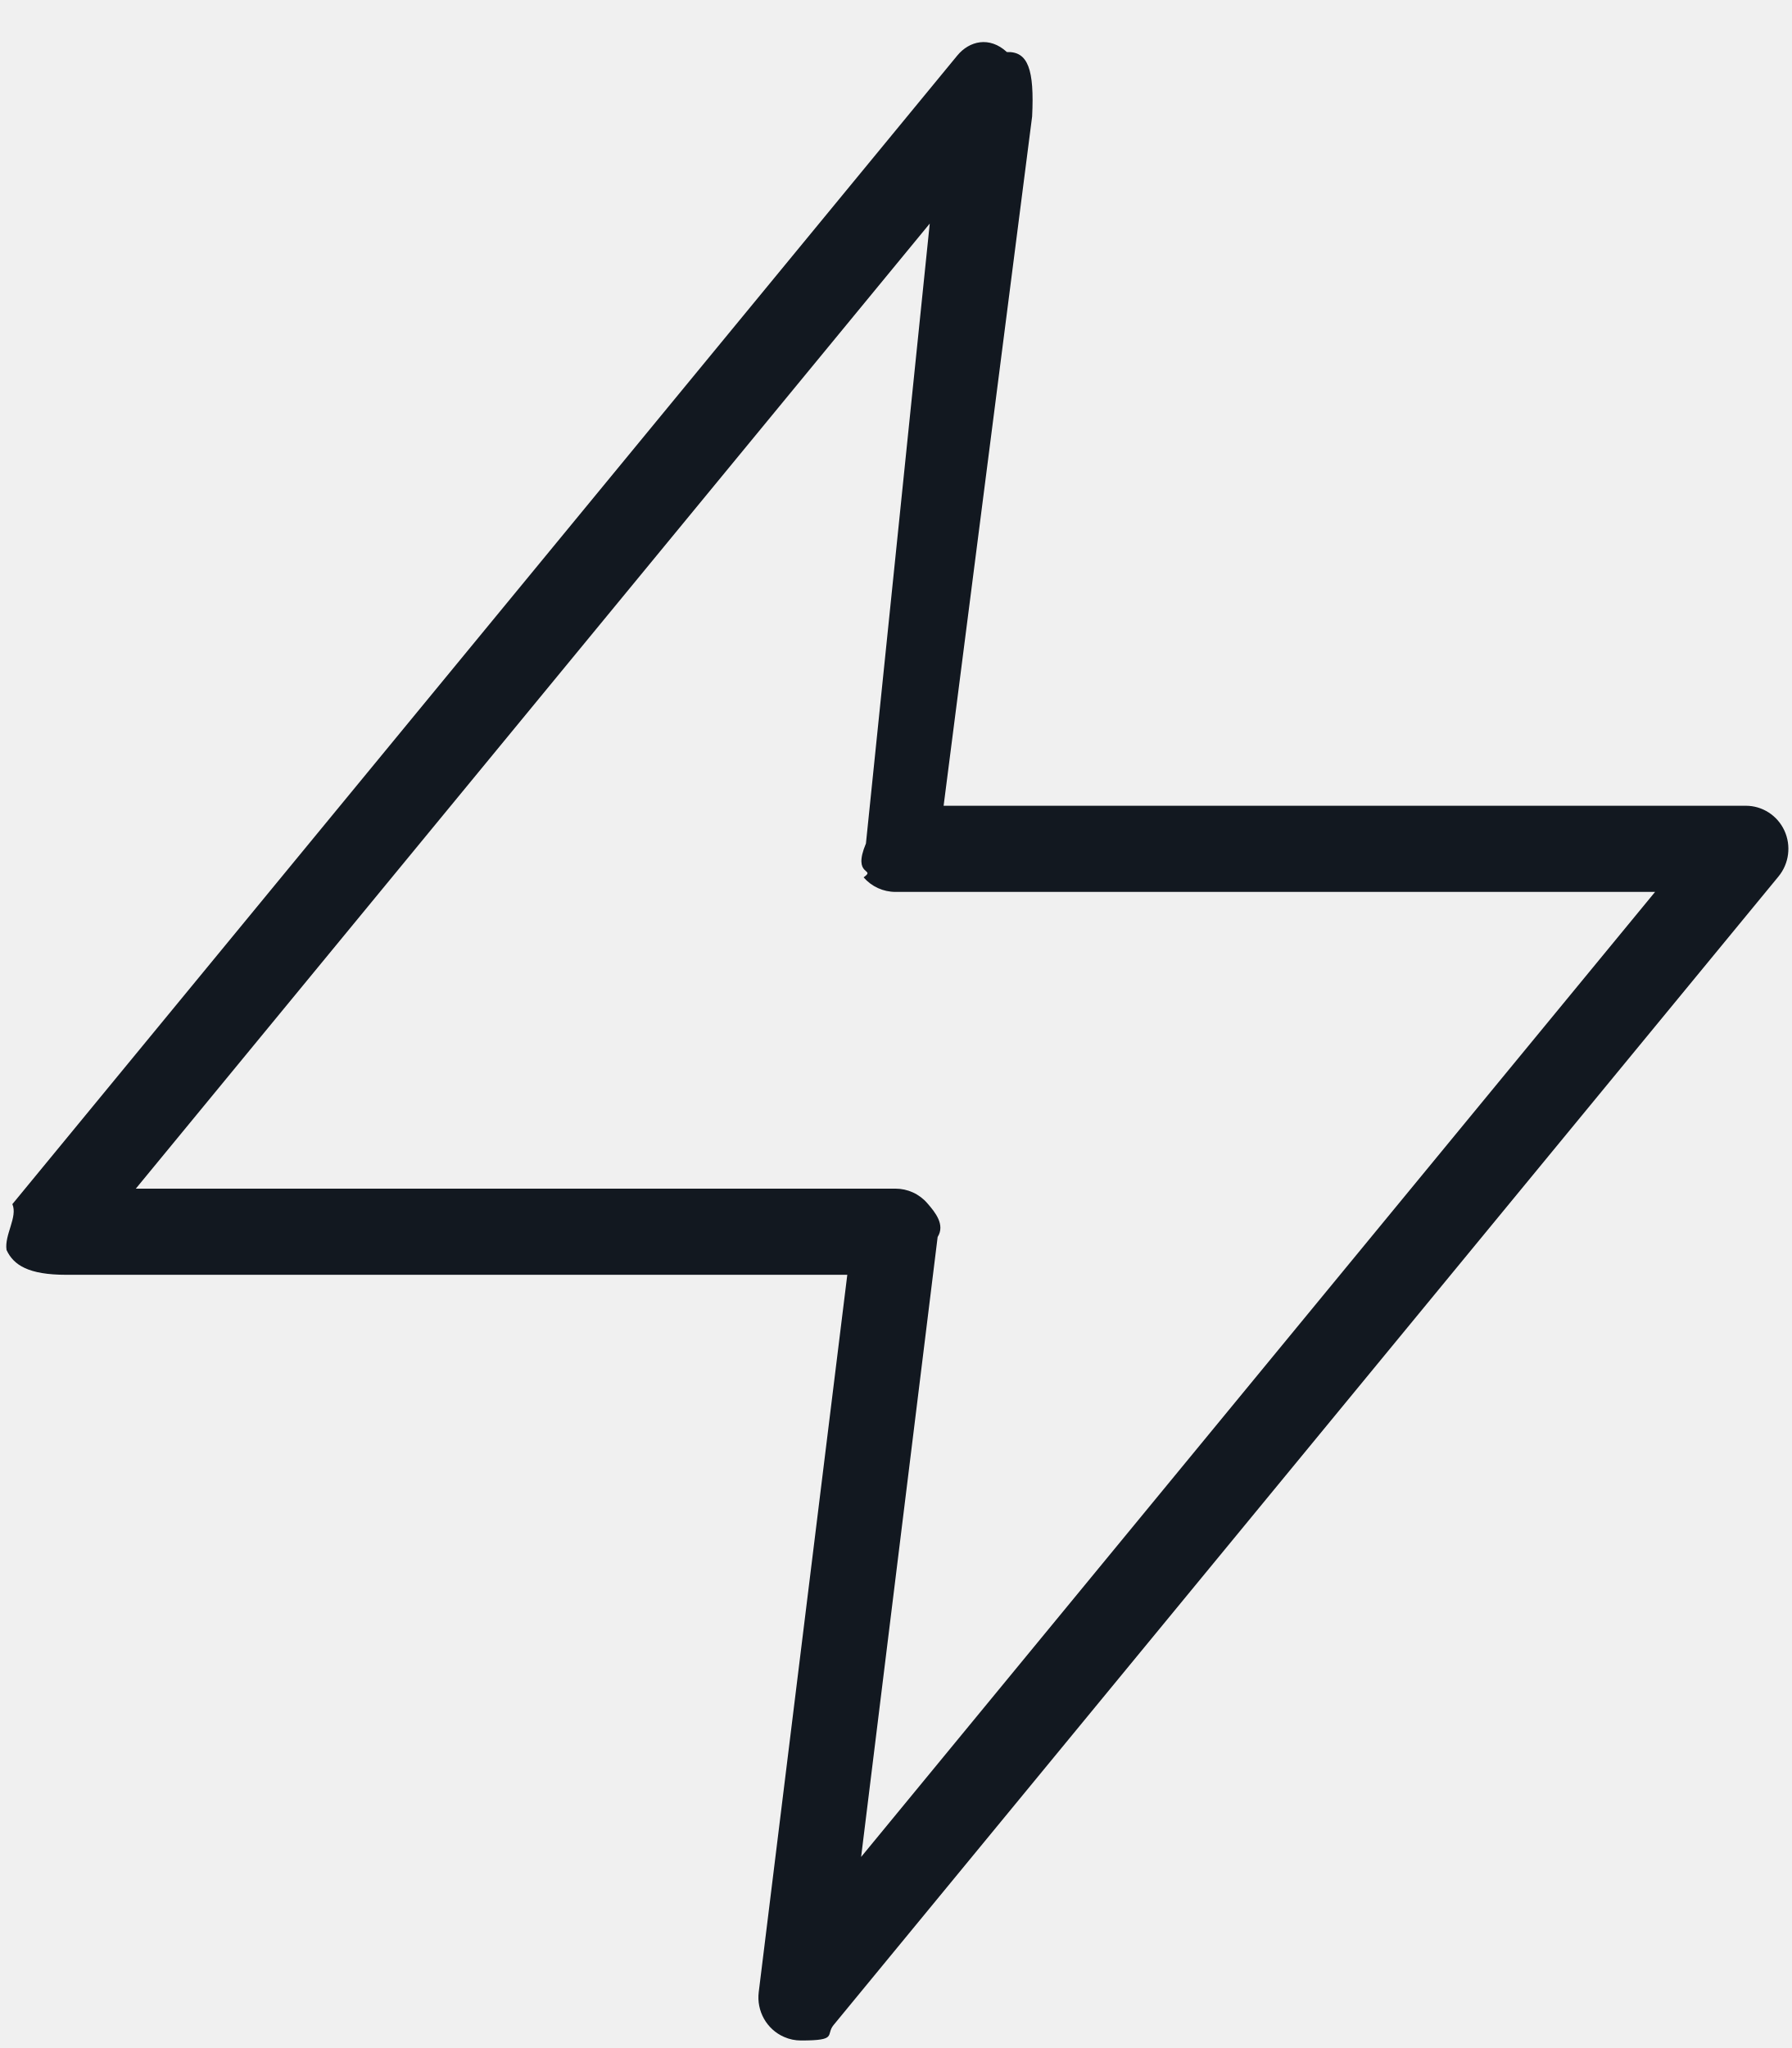
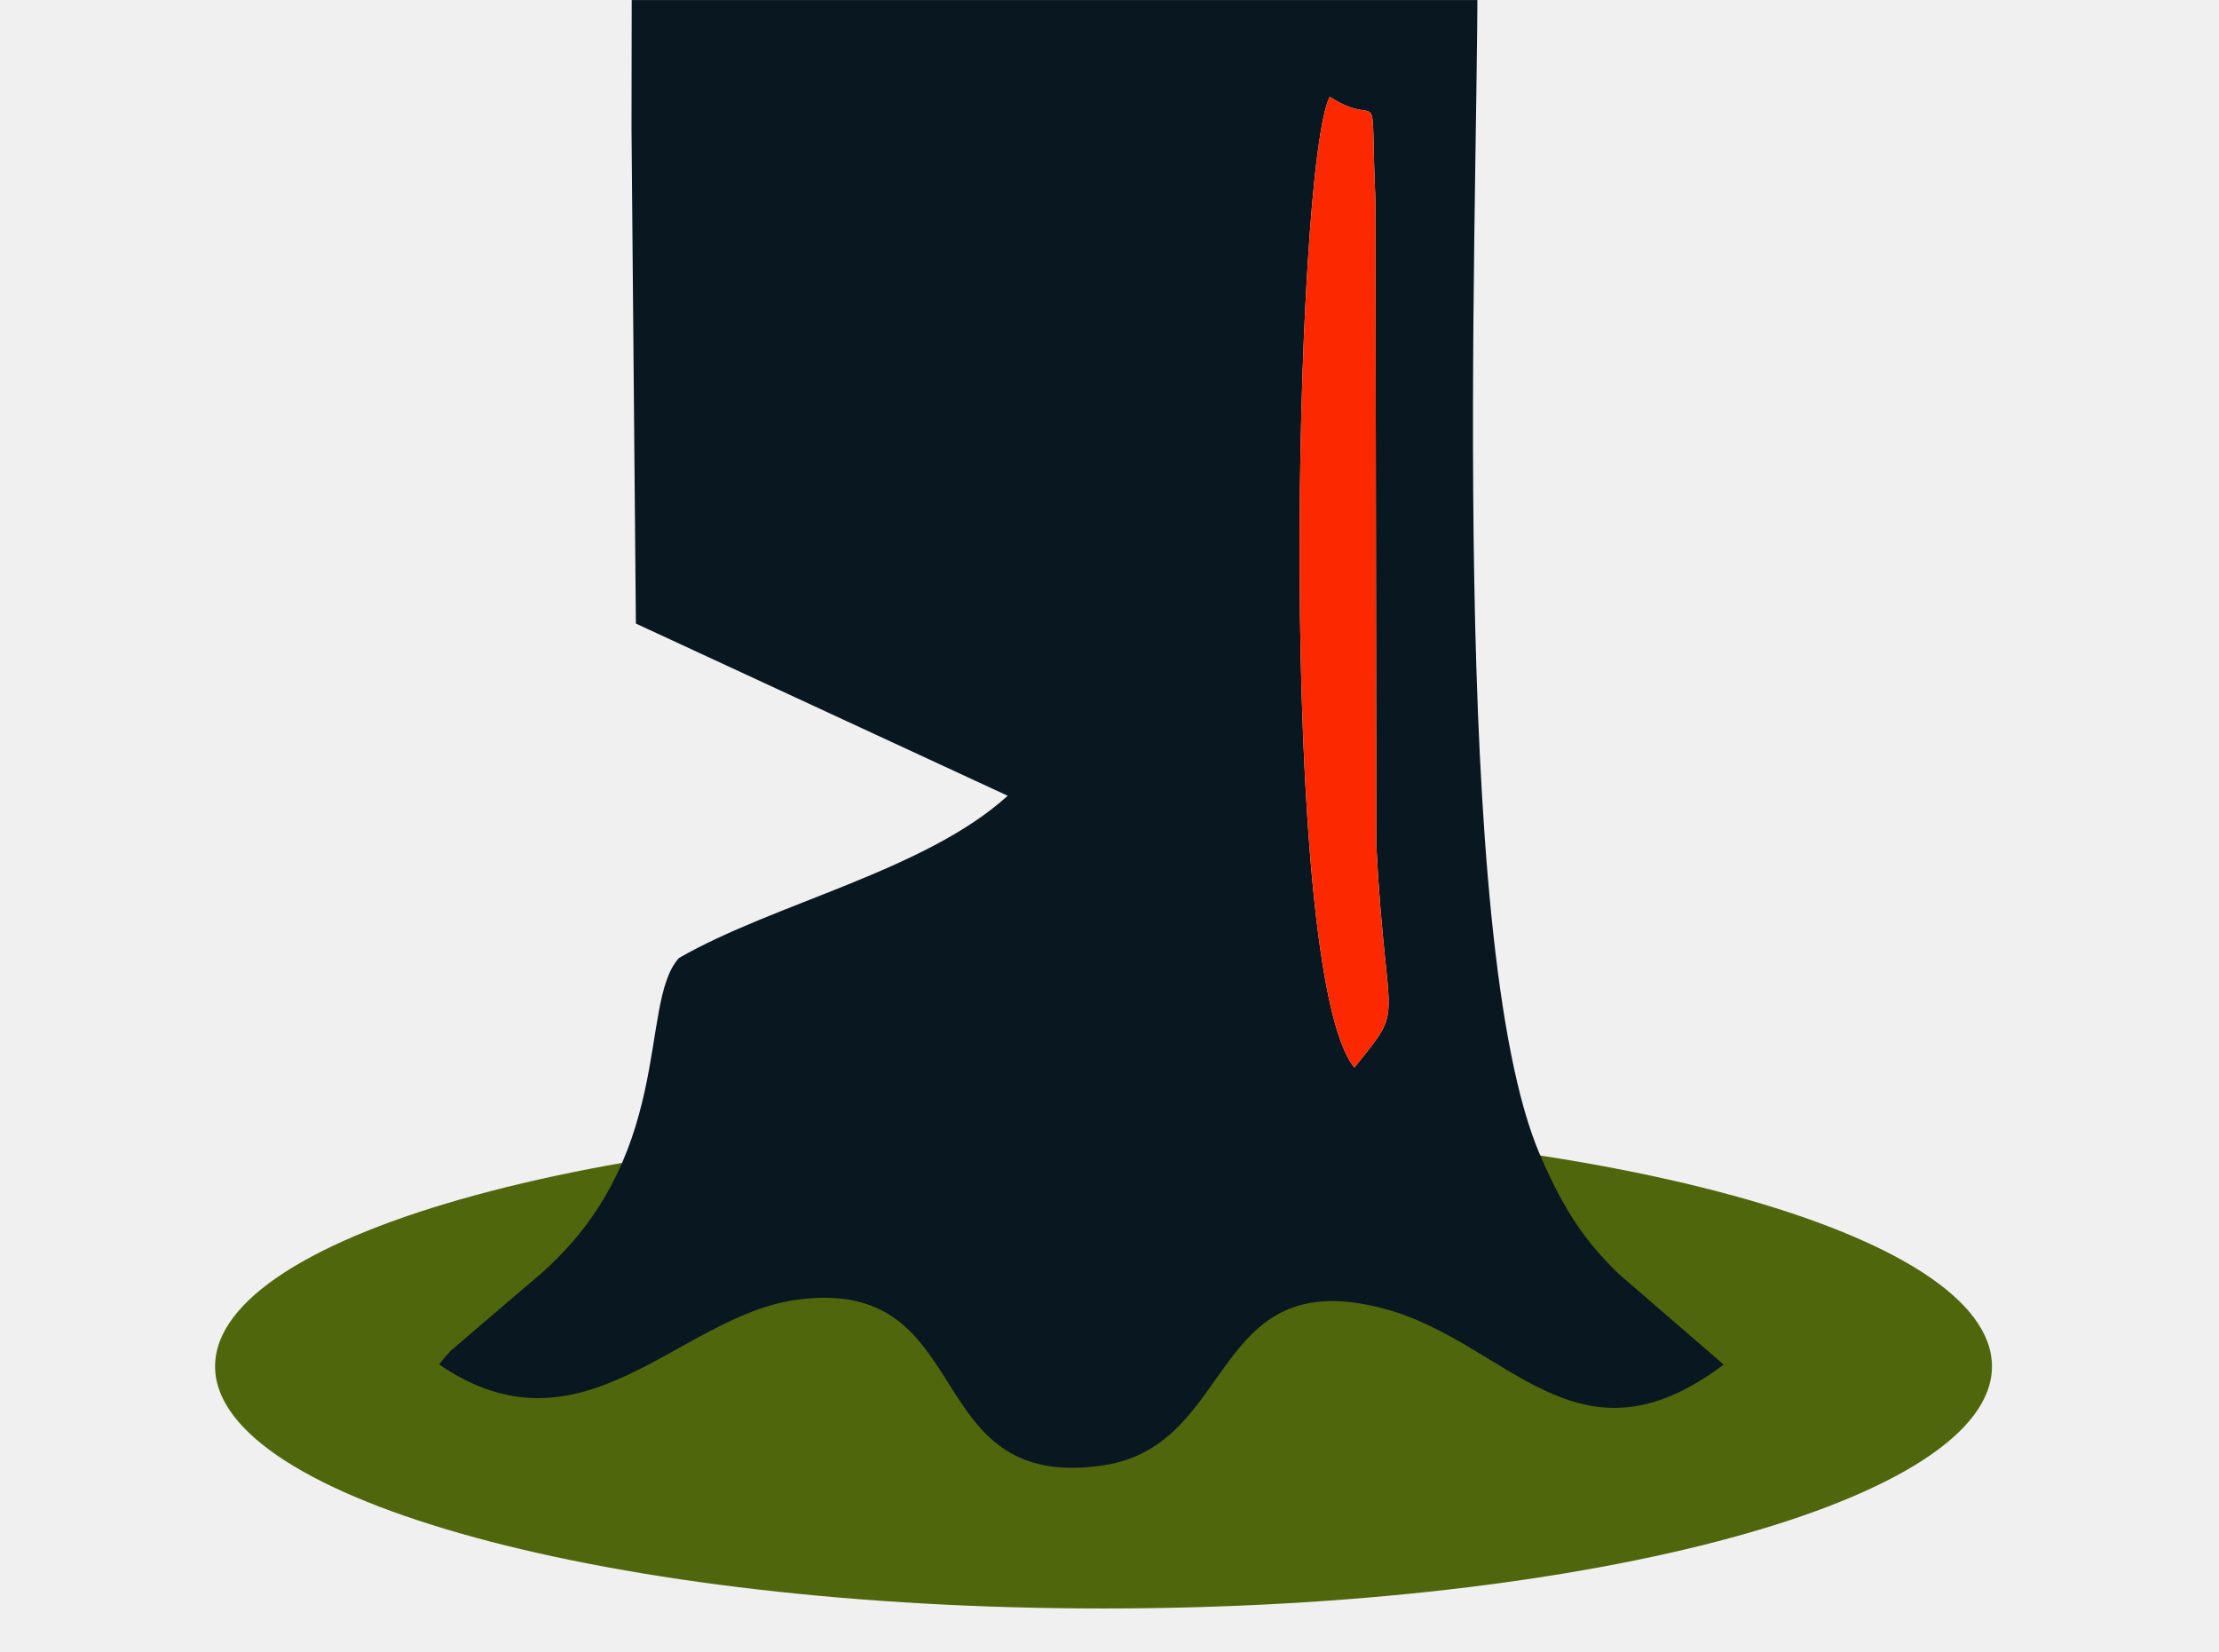
- <svg xmlns="http://www.w3.org/2000/svg" width="42" height="48" viewBox="0 0 42 48" fill="none">
-   <g clip-path="url(#clip0_663_76)">
-     <path fill-rule="evenodd" clip-rule="evenodd" d="M18.776 47.824C18.642 47.824 18.508 47.797 18.379 47.74C17.973 47.562 17.732 47.134 17.787 46.689L19.863 29.878H1.55C0.669 29.878 0.317 29.651 0.153 29.296C0.1 28.941 0.42 28.522 0.29 28.222L22.441 1.302C22.724 0.958 23.197 0.844 23.604 1.22C24.1 1.201 24.251 1.629 24.196 2.73L22.121 18.885H40.928C41.315 18.885 41.667 19.112 41.831 19.466C41.995 19.821 41.941 20.24 41.694 20.541L19.542 47.461C19.348 47.696 19.65 47.824 18.776 47.824ZM3.184 27.859H20.992C21.278 27.859 21.55 27.982 21.739 28.201C21.928 28.417 22.16 28.706 21.981 28.992L20.187 43.522L38.8 20.904H20.992C20.706 20.904 20.434 20.78 20.245 20.563C20.55 20.345 19.967 20.56 20.3 19.769L21.796 5.24L3.184 27.859Z" fill="#121820" />
-   </g>
+ <svg xmlns="http://www.w3.org/2000/svg" xml:space="preserve" width="11.377mm" height="8.467mm" version="1.1" style="shape-rendering:geometricPrecision; text-rendering:geometricPrecision; image-rendering:optimizeQuality; fill-rule:evenodd; clip-rule:evenodd" viewBox="0 0 7664.38 5703.73">
  <defs>
-     <clipPath id="clip0_663_76">
-       <rect width="42" height="48" fill="white" />
+     <style type="text/css">
+    
+     .fil3 {fill:none}
+     .fil1 {fill:#091721}
+     .fil0 {fill:#50660C}
+     .fil2 {fill:#FC2900}
+    
+   </style>
+     <clipPath id="id0">
+       <path d="M-0 5703.73l7664.38 0 0 -5703.73 -7664.38 0 0 5703.73z" />
    </clipPath>
  </defs>
+   <g id="Capa_x0020_1">
+     <g>
+   </g>
+     <g style="clip-path:url(#id0)">
+       <g>
+         <ellipse class="fil0" cx="3811.56" cy="4718.85" rx="3068.63" ry="836.1" />
+         <path class="fil1" d="M4678.19 3686.68c-267.45,-319.12 -208.84,-3113.32 -85.35,-3352.54 186.34,121.06 137.43,-90.68 158.11,360.21l2.9 2226.56c33.89,653.6 104.62,539.88 -75.65,765.76zm-2496.97 -3240.24l15.09 1706.95 1284.29 594.72c-284.83,258.96 -808.27,371.6 -1135.68,560.5 -144.1,159.32 -2.76,702.37 -509.97,1118.43l-277.82 237.47c-8.89,9.3 -28.56,30.58 -39.95,47.97 495.55,338.99 826.19,-167.34 1233.02,-223.52 636.35,-87.91 413.97,669.29 1061.37,571.48 461.26,-69.73 364.52,-701.16 967.6,-541.36 429.33,113.78 665.45,577.68 1174.21,193.41l-363.31 -313.93c-113.38,-110.68 -186.07,-213.69 -270.61,-409.46 -317.97,-736.06 -216.38,-3205.61 -216.38,-4057.06l-2921.05 -11.05 -0.81 525.47z" />
+         <path class="fil2" d="M4678.19 3686.68c180.28,-225.88 109.54,-112.17 75.65,-765.76l-2.9 -2226.56c-20.68,-450.89 28.23,-239.15 -158.11,-360.21 -123.48,239.22 -182.09,3033.42 85.35,3352.54z" />
+       </g>
+     </g>
+     <polygon class="fil3" points="-0,5703.73 7664.38,5703.73 7664.38,0 -0,0 " />
+   </g>
</svg>
